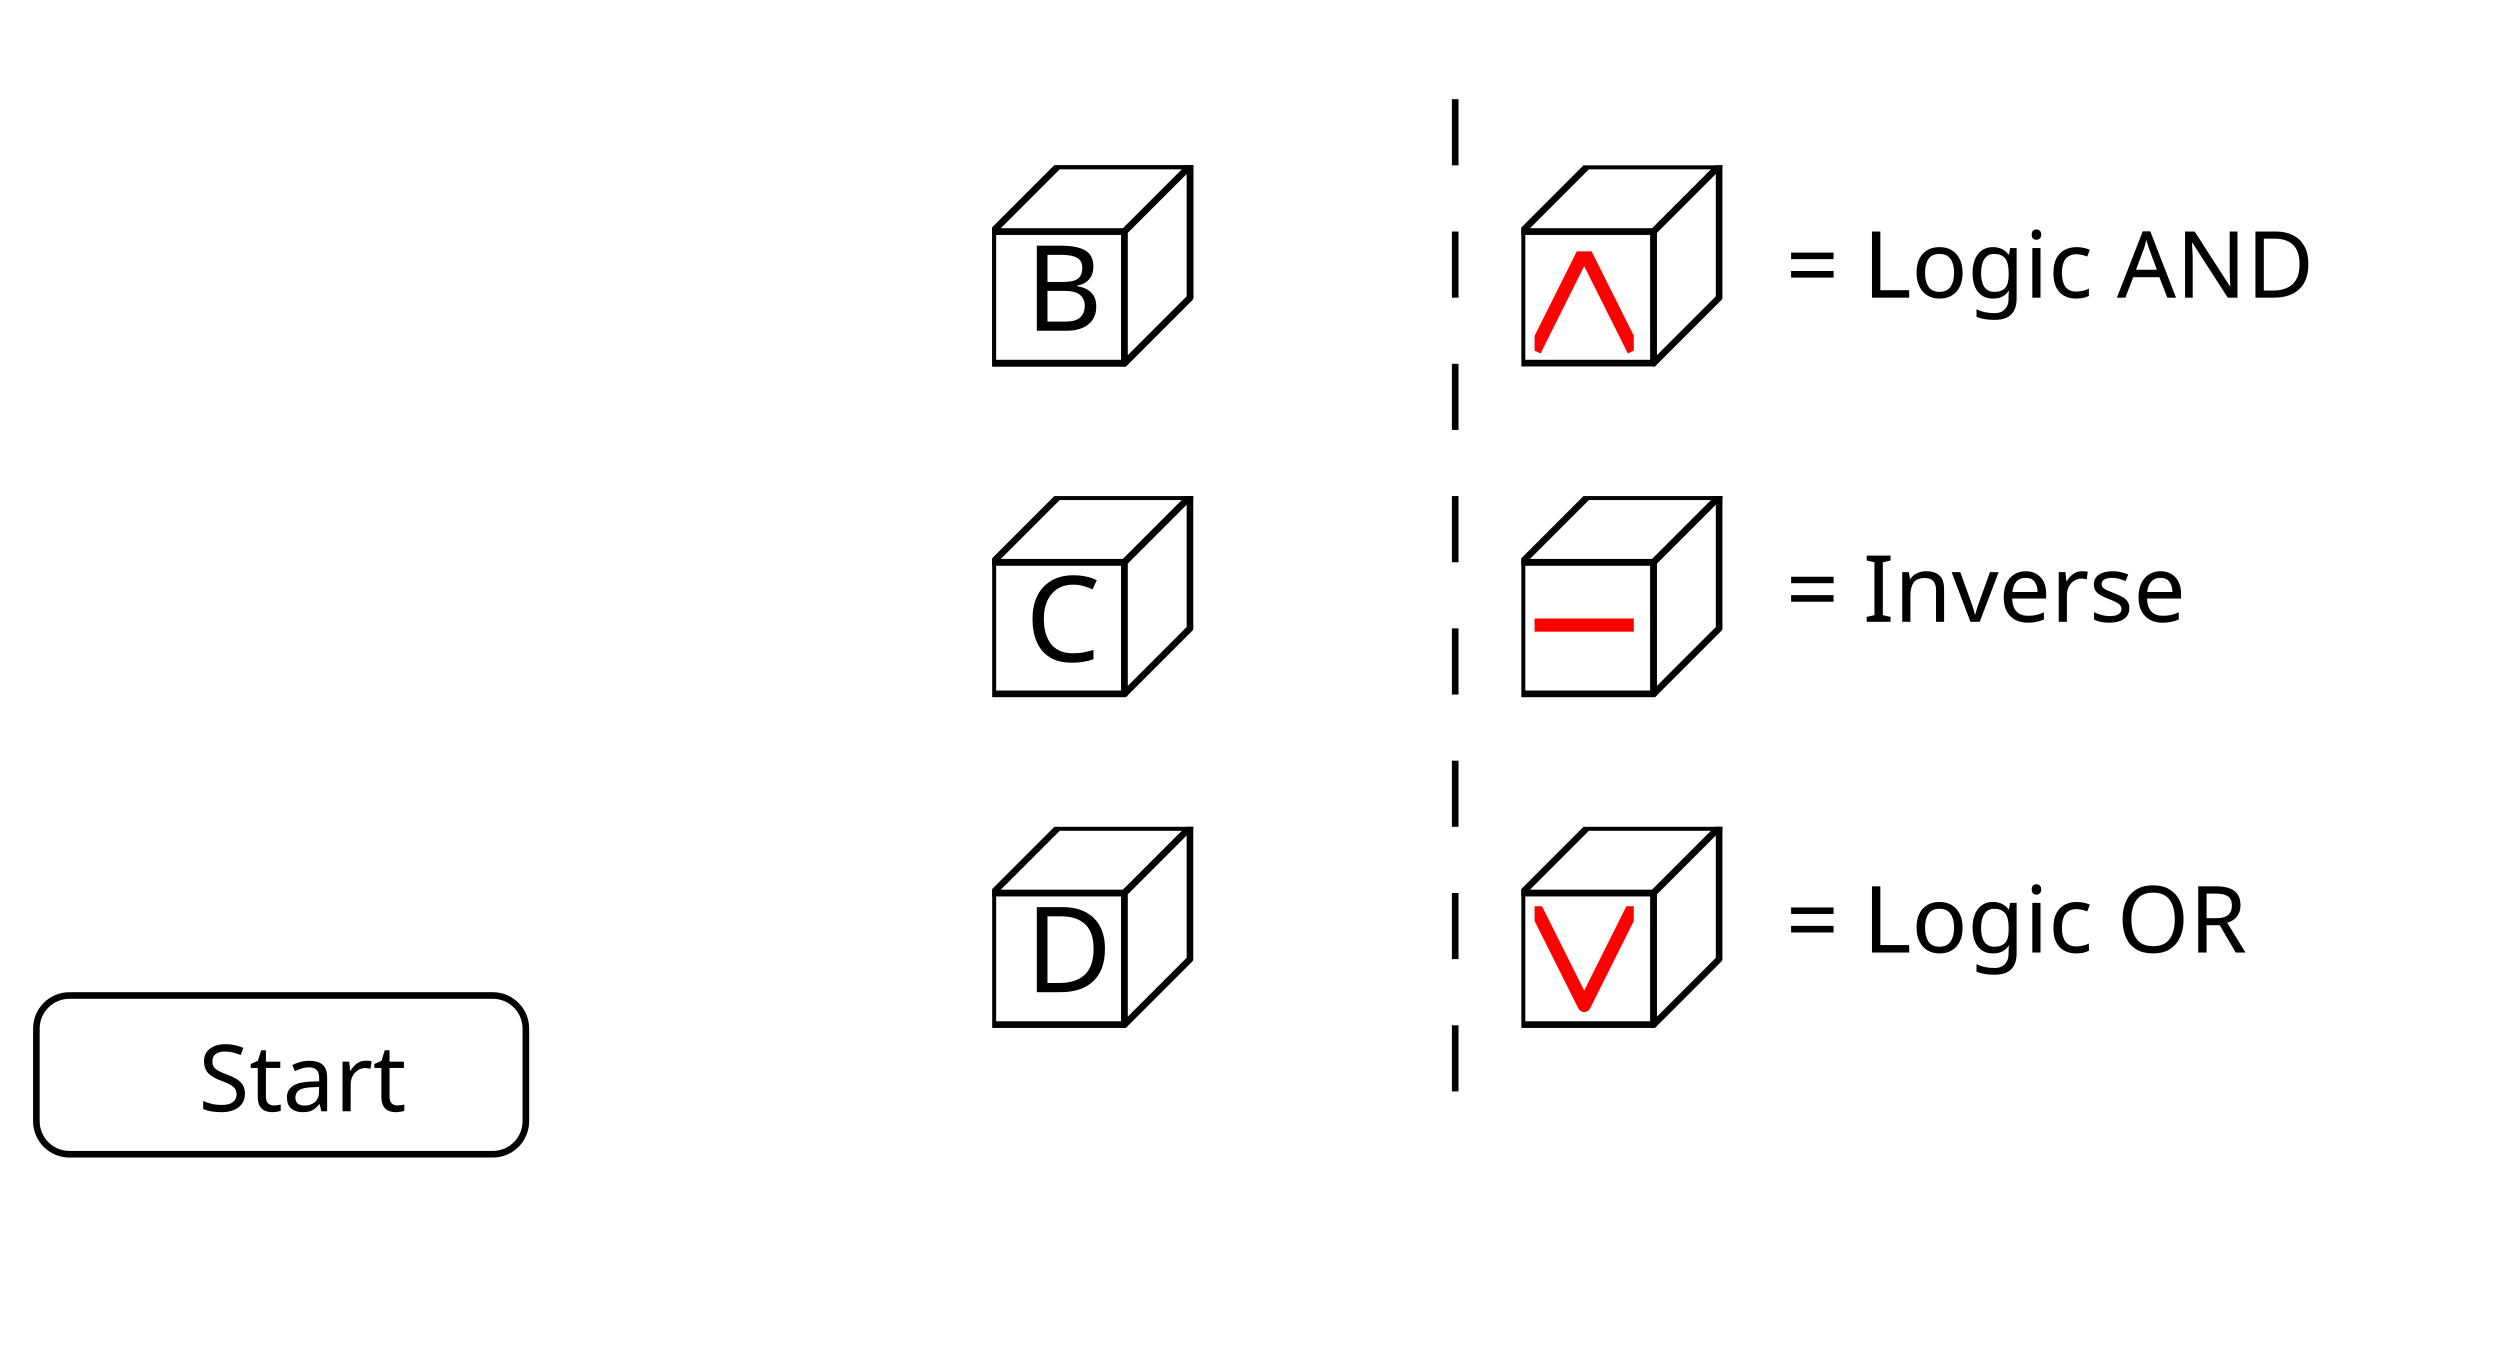
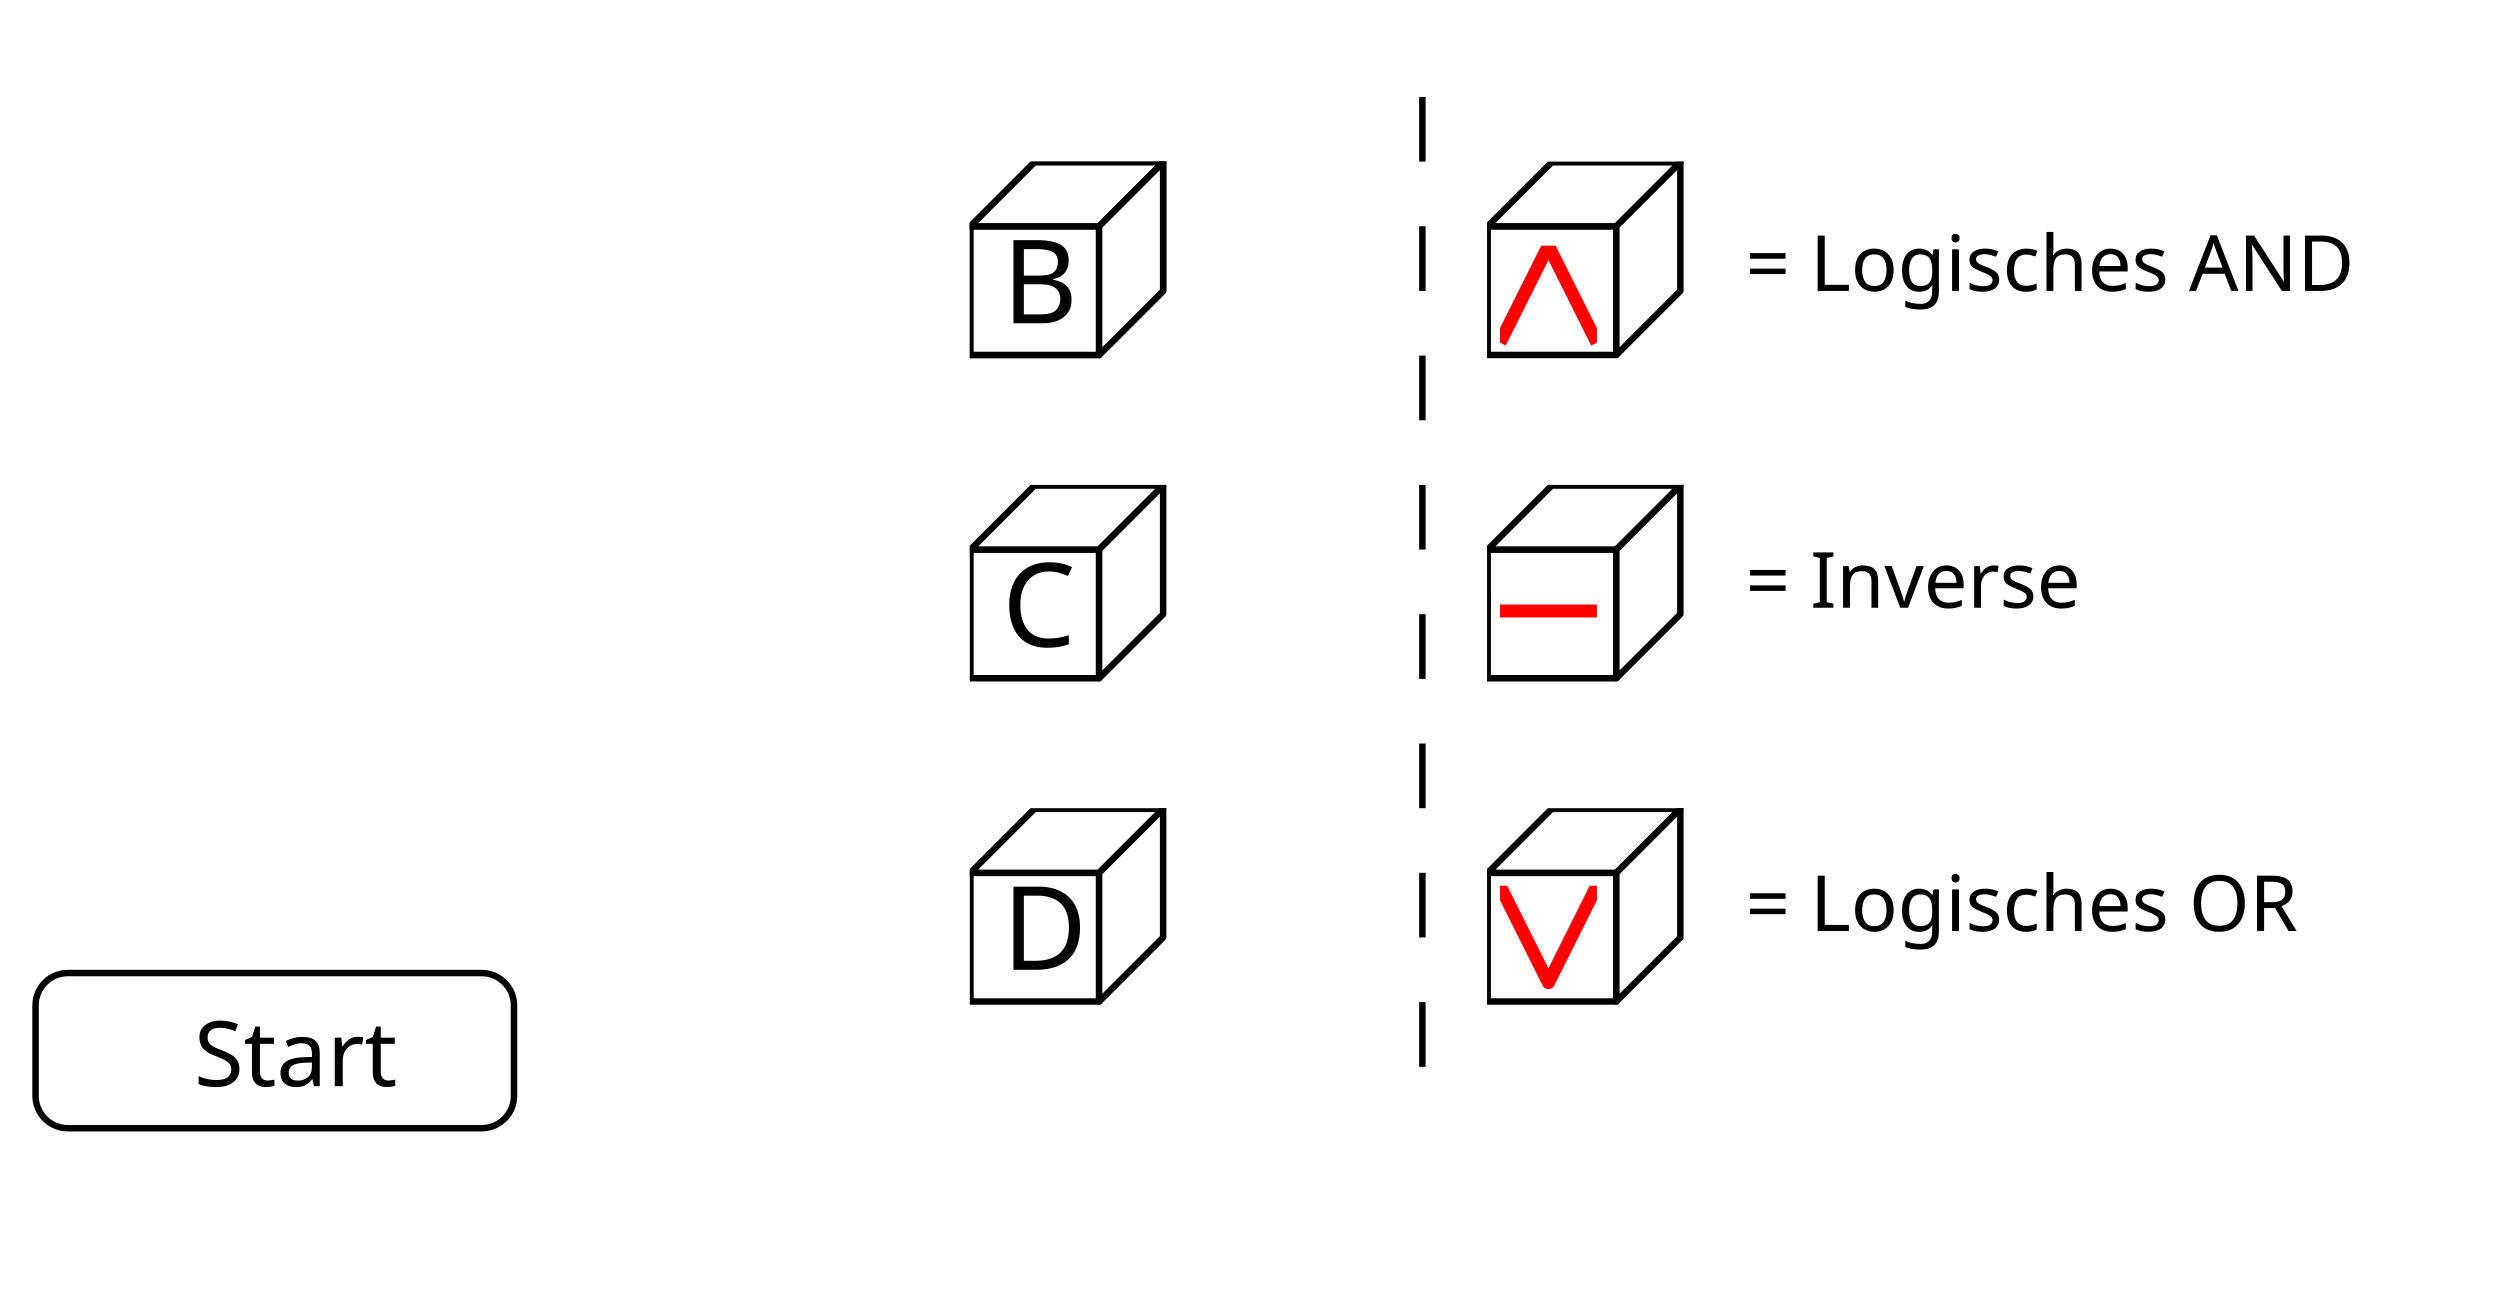
- <svg xmlns="http://www.w3.org/2000/svg" xmlns:xlink="http://www.w3.org/1999/xlink" width="130mm" height="70mm" id="svg2">
+ <svg xmlns="http://www.w3.org/2000/svg" xmlns:xlink="http://www.w3.org/1999/xlink" width="133mm" height="70mm" id="svg2">
  <defs id="defs4">
    <svg width="30" height="30" id="bit">
      <rect y="10" x="0.1" width="19.9" height="19.9" fill="white" stroke="black" />
      <polygon fill="white" stroke="black" points="0.1 10, 10 0.1, 29.9 0.1, 20 10" />
      <polygon fill="white" stroke="black" points="29.9 0.1, 29.9 20, 20 29.9, 20 10" />
    </svg>
    <svg width="30" height="30" id="a">
      <use xlink:href="#bit" x="0" y="0" />
      <text fill="black" x="5" y="25" style="font-size:18px;">
        A
       </text>
    </svg>
    <svg width="30" height="30" id="b">
      <use xlink:href="#bit" x="0" y="0" />
      <text fill="black" x="5" y="25" style="font-size:18px;">
        B
       </text>
    </svg>
    <svg width="30" height="30" id="c">
      <use xlink:href="#bit" x="0" y="0" />
      <text fill="black" x="5" y="25" style="font-size:18px;">
        C
       </text>
    </svg>
    <svg width="30" height="30" id="d">
      <use xlink:href="#bit" x="0" y="0" />
      <text fill="black" x="5" y="25" style="font-size:18px;">
        D
       </text>
    </svg>
    <svg width="30" height="30" id="f">
      <use xlink:href="#bit" x="0" y="0" />
      <text fill="black" x="3" y="25" style="font-size:18px;">
       F
       </text>
    </svg>
    <svg width="30" height="30" id="k">
      <use xlink:href="#bit" x="0" y="0" />
      <text fill="black" x="5" y="25" style="font-size:18px;">
       k
       </text>
    </svg>
    <path id="arrow0" d="m 0 0 l 50 0 -4 -4 m 4 4 l -4 4" stroke="black" />
    <path id="arrow1" d="m 0 0 l 20 0 -4 -4 m 4 4 l -4 4" stroke="black" />
    <svg id="xor" width="30" height="30">
      <use xlink:href="#bit" x="0" y="0" />
      <circle cx="15" cy="15" r="13" stroke="red" stroke-width="2" />
      <path d="M 15 2 l 0 26 M 2 15 l 26 0" stroke="red" stroke-width="2" />
    </svg>
  </defs>
  <g style="fill:none;fill-rule:evenodd;stroke:none;stroke-width:1px;stroke-linecap:butt;stroke-linejoin:round;stroke-opacity:1;font-family:'sans';" id="g2383 " transform="scale(1.3)">
    <rect x="0" y="0" width="640" height="500" fill="white" />
    <use xlink:href="#d" x="150" y="125">
      <set attributeName="x" to="150" begin="start.click" />
      <set attributeName="y" to="125" begin="start.click" />
      <set attributeName="opacity" to="1" begin="start.click" />
      <animate attributeName="x" id="d4" from="150" to="100" begin="b3.end" fill="freeze" dur="1s" />
      <animate attributeName="y" id="d5" from="125" to="100" begin="d4.end" fill="freeze" dur="1s" />
      <set attributeName="opacity" to="0" begin="d5.end" />
    </use>
    <use xlink:href="#c" x="150" y="75">
      <set attributeName="x" to="150" begin="start.click" />
      <set attributeName="y" to="75" begin="start.click" />
      <set attributeName="opacity" to="1" begin="start.click" />
      <animate attributeName="x" id="c1" from="150" to="100" begin="start.click" fill="freeze" dur="1s" />
      <animate attributeName="y" id="c2" from="75" to="50" begin="c1.end" fill="freeze" dur="1s" />
      <set attributeName="opacity" to="0" begin="c2.end" />
    </use>
    <use xlink:href="#b" x="150" y="25">
      <set attributeName="x" to="150" begin="start.click" />
      <set attributeName="y" to="25" begin="start.click" />
      <set attributeName="opacity" to="1" begin="start.click" />
      <animate attributeName="y" id="b3" from="25" to="75" begin="b2.end+2" fill="freeze" dur="1s" />
      <animate attributeName="x" id="b4" from="150" to="100" begin="b3.end" fill="freeze" dur="1s" />
      <animate attributeName="y" id="b5" from="75" to="100" begin="b4.end" fill="freeze" dur="1s" />
      <set attributeName="opacity" to="0" begin="b5.end" />
    </use>
    <use xlink:href="#b" x="150" y="25">
      <set attributeName="x" to="150" begin="start.click" />
      <set attributeName="y" to="25" begin="start.click" />
      <set attributeName="opacity" to="1" begin="start.click" />
      <animate attributeName="x" id="b1" from="150" to="100" begin="start.click" fill="freeze" dur="1s" />
      <animate attributeName="y" id="b2" from="25" to="50" begin="b1.end" fill="freeze" dur="1s" />
      <set attributeName="opacity" to="0" begin="b2.end" />
    </use>
    <use xlink:href="#bit" x="100" y="100" opacity="0">
      <set attributeName="x" to="100" begin="start.click" />
      <set attributeName="y" to="100" begin="start.click" />
      <set attributeName="opacity" to="1" begin="d5.end" />
      <animate attributeName="x" id="bitb1" from="100" to="50" begin="d5.end+2" fill="freeze" dur="1s" />
      <animate attributeName="y" id="bitb2" from="100" to="75" begin="bitb1.end" fill="freeze" dur="1s" />
      <set attributeName="opacity" to="0" begin="bitb2.end" />
    </use>
    <use xlink:href="#bit" x="100" y="50" opacity="0">
      <set attributeName="x" to="100" begin="start.click" />
      <set attributeName="y" to="50" begin="start.click" />
      <set attributeName="opacity" to="1" begin="c2.end" />
      <animate attributeName="x" id="bita1" from="100" to="50" begin="d5.end+2" fill="freeze" dur="1s" />
      <animate attributeName="y" id="bita2" from="50" to="75" begin="bita1.end" fill="freeze" dur="1s" />
      <set attributeName="opacity" to="0" begin="bita2.end" />
    </use>
    <use xlink:href="#f" x="50" y="75" opacity="0">
      <set attributeName="x" to="50" begin="start.click" />
      <set attributeName="opacity" to="0" begin="start.click" />
      <set attributeName="opacity" to="1" begin="bita2.end" />
      <animate attributeName="x" id="f1" from="50" to="-30" begin="bita2.end+2" fill="freeze" dur="1s" />
    </use>
    <svg width="15" height="15" x="150" y="85" opacity="0">
      <path d="M 0 7.5 L 15 7.5" stroke="red" stroke-width="2" />
      <set attributeName="x" to="150" begin="start.click" />
      <set attributeName="y" to="85" begin="start.click" />
      <set attributeName="opacity" to="1" begin="b3.end" />
      <animate attributeName="x" id="minus1" from="150" to="105" begin="b3.end" fill="freeze" dur="1s" />
      <animate attributeName="y" id="minus2" from="85" to="110" begin="minus1.end" fill="freeze" dur="1s" />
      <set attributeName="opacity" to="0" begin="minus2.end" />
    </svg>
    <svg width="15" height="15" x="103" y="63" opacity="0">
      <path d="M 0 15 L 7.5 0 15 15" stroke="red" stroke-width="2" />
      <set attributeName="y" to="63" begin="start.click" />
      <set attributeName="opacity" to="1" begin="c2.end" />
      <set attributeName="opacity" to="0" begin="c2.end+1" />
      <set attributeName="y" to="113" begin="d5.end" />
      <set attributeName="opacity" to="1" begin="d5.end" />
      <set attributeName="opacity" to="0" begin="d5.end+1" />
    </svg>
    <svg width="15" heigth="15" x="53" y="87" opacity="0">
      <path d="M 0 0 L 7.5 15 15 0" stroke="red" stroke-width="2" />
      <set attributeName="opacity" to="1" begin="bita2.end" />
      <set attributeName="opacity" to="0" begin="bita2.end+1" />
    </svg>
    <path d="M 220 15 l 0 150" stroke="black" stroke-dasharray="10,10" />
    <use xlink:href="#bit" x="230" y="25" />
    <svg width="15" heigth="15" x="232" y="38" opacity="1">
      <path d="M 0 15 L 7.5 0 15 15" stroke="red" stroke-width="2" />
    </svg>
-     <text fill="black" x="270" y="45" style="font-size:14px;">
- = Logic AND
+     <text fill="black" x="270" y="45" style="font-size:12px;">
+ = Logisches AND
</text>
    <use xlink:href="#bit" x="230" y="75" />
    <svg width="15" heigth="15" x="232" y="87" opacity="1">
      <path d="M 0 7.5 L 15 7.5" stroke="red" stroke-width="2" />
    </svg>
-     <text fill="black" x="270" y="94" style="font-size:14px;">
+     <text fill="black" x="270" y="94" style="font-size:12px;">
= Inverse
</text>
    <use xlink:href="#bit" x="230" y="125" />
    <svg width="15" heigth="15" x="232" y="137" opacity="1">
      <path d="M 0 0 L 7.5 15 15 0" stroke="red" stroke-width="2" />
    </svg>
-     <text fill="black" x="270" y="144" style="font-size:14px;">
- = Logic OR
+     <text fill="black" x="270" y="144" style="font-size:12px;">
+ = Logisches OR
</text>
    <svg height="25" width="75" x="5" y="150" id="start">
      <set attributeName="x" to="-100" begin="start.click" />
      <set attributeName="x" to="5" begin="f1.end" />
      <rect height="24" width="74" x="0.5" y="0.5" rx="5" ry="5" stroke="black" fill="white" />
      <text fill="black" x="25" y="18" style="font-size:14px;">
Start
</text>
    </svg>
  </g>
</svg>
